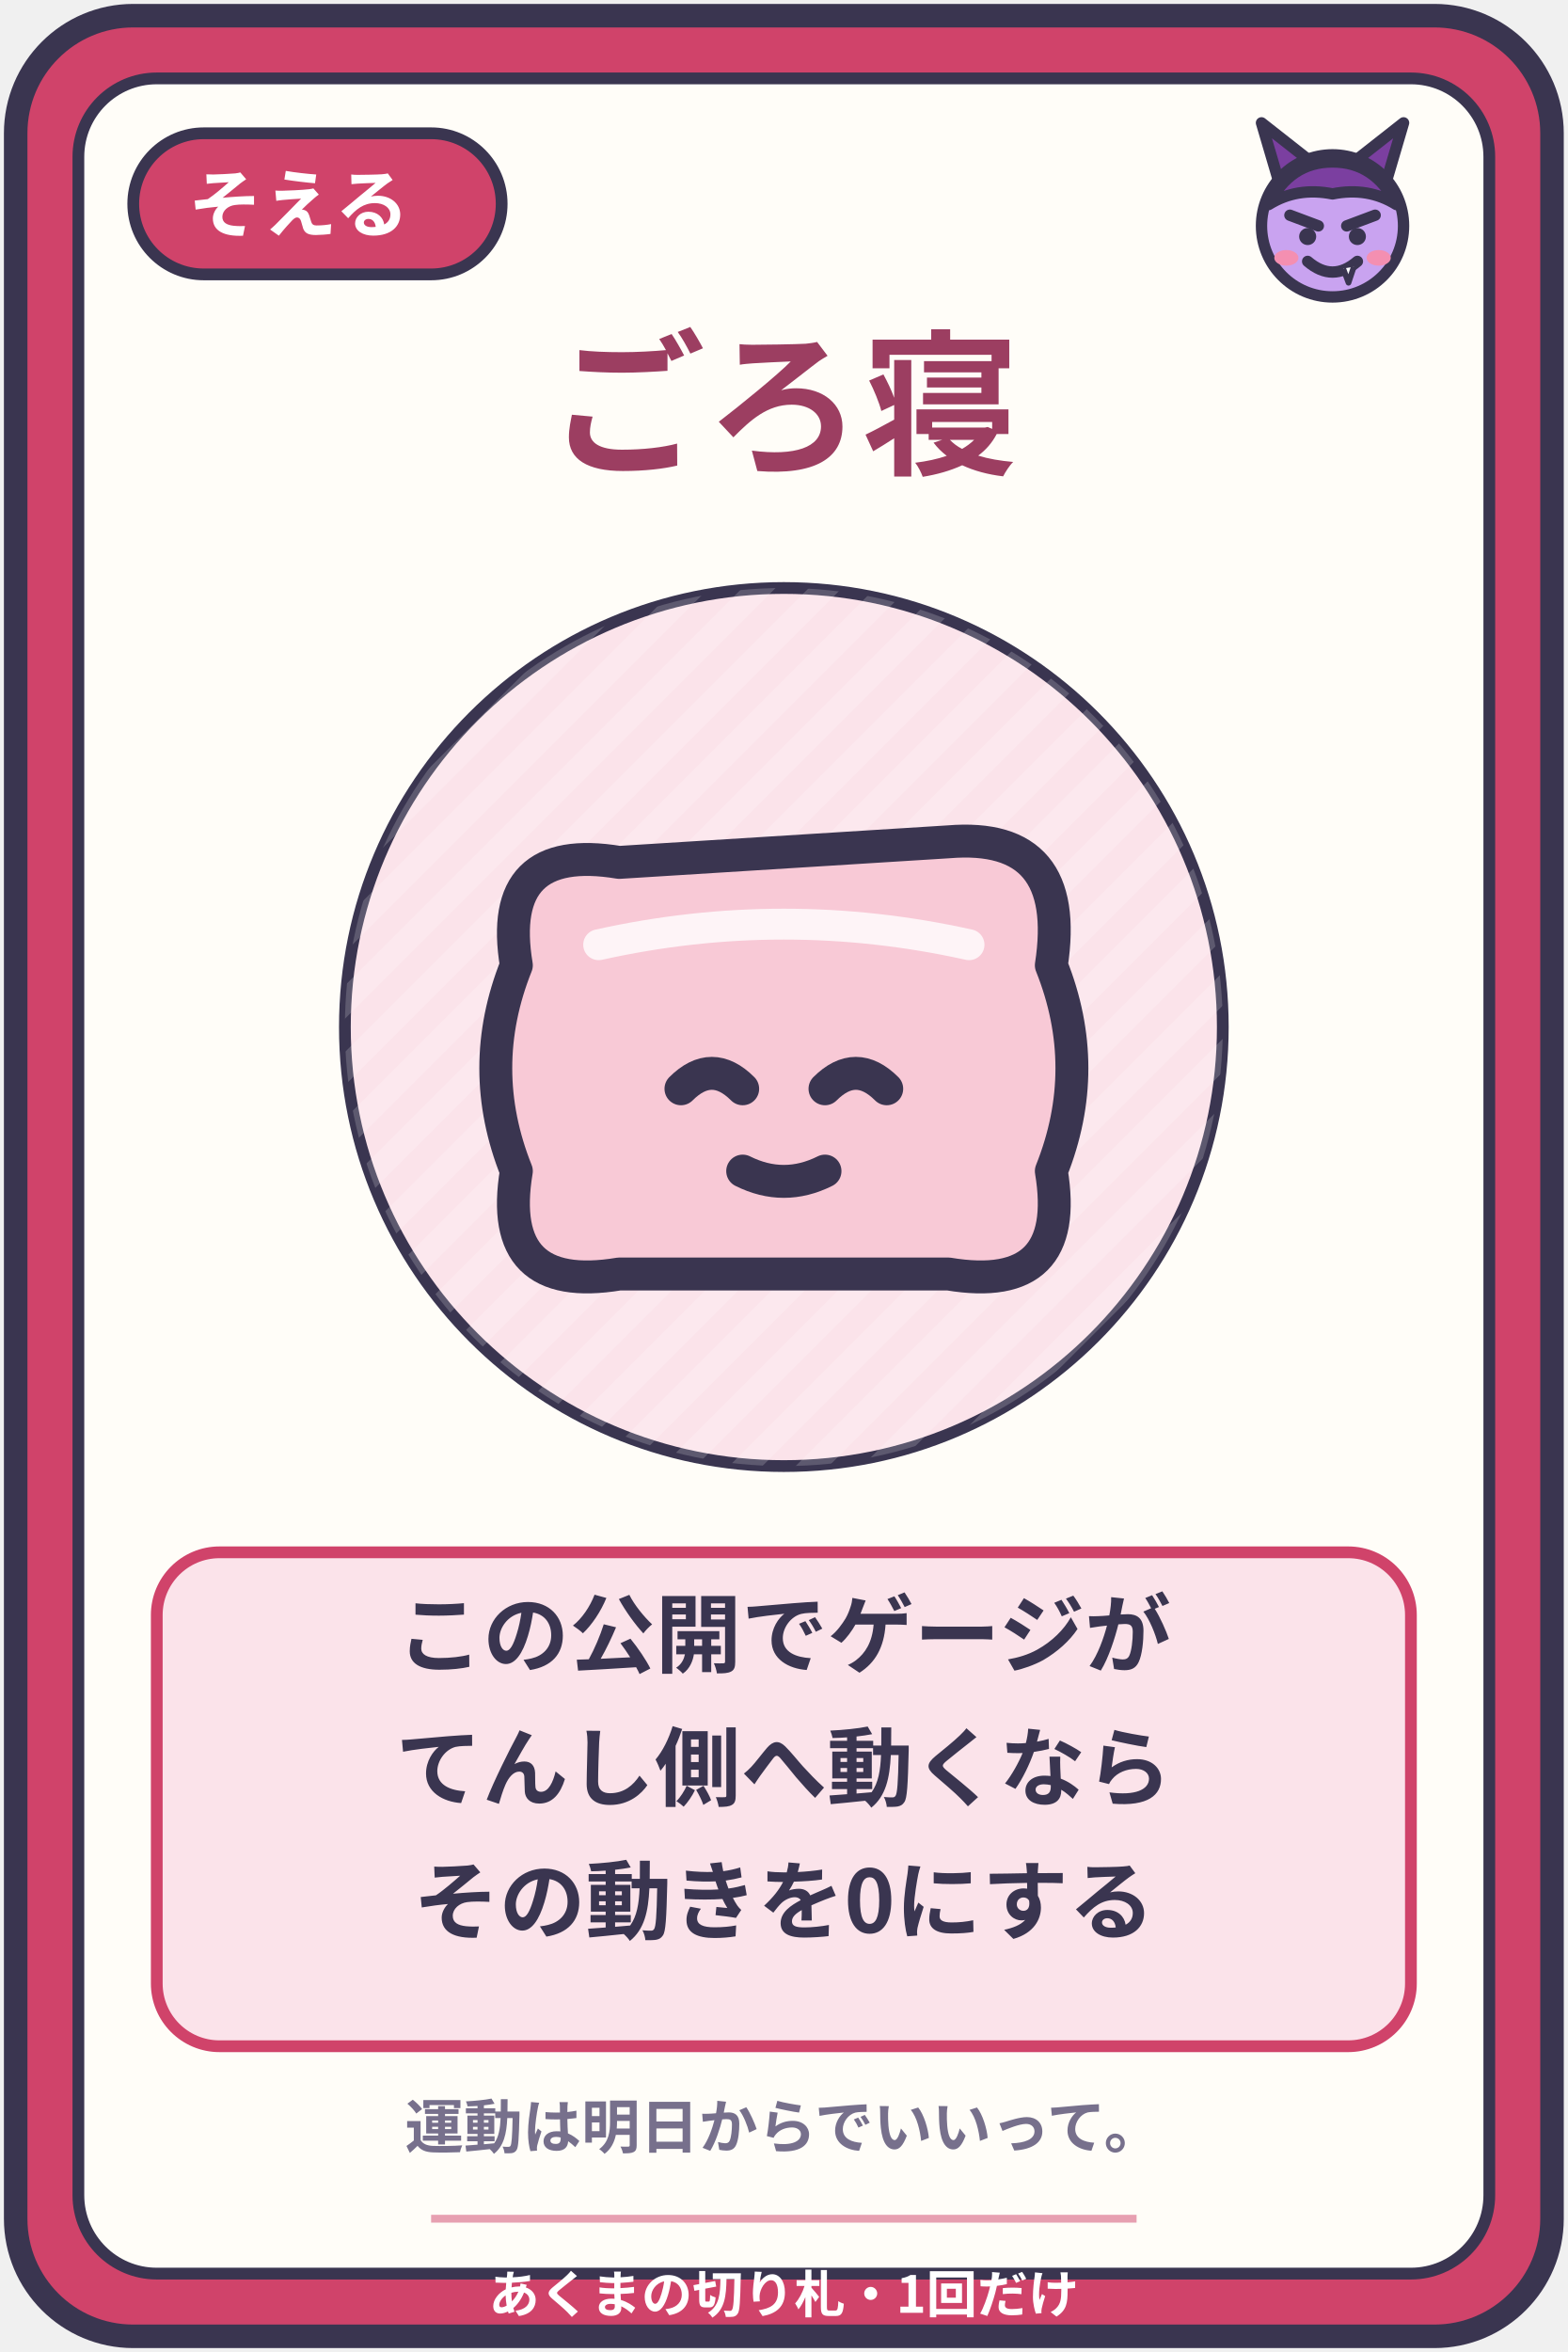
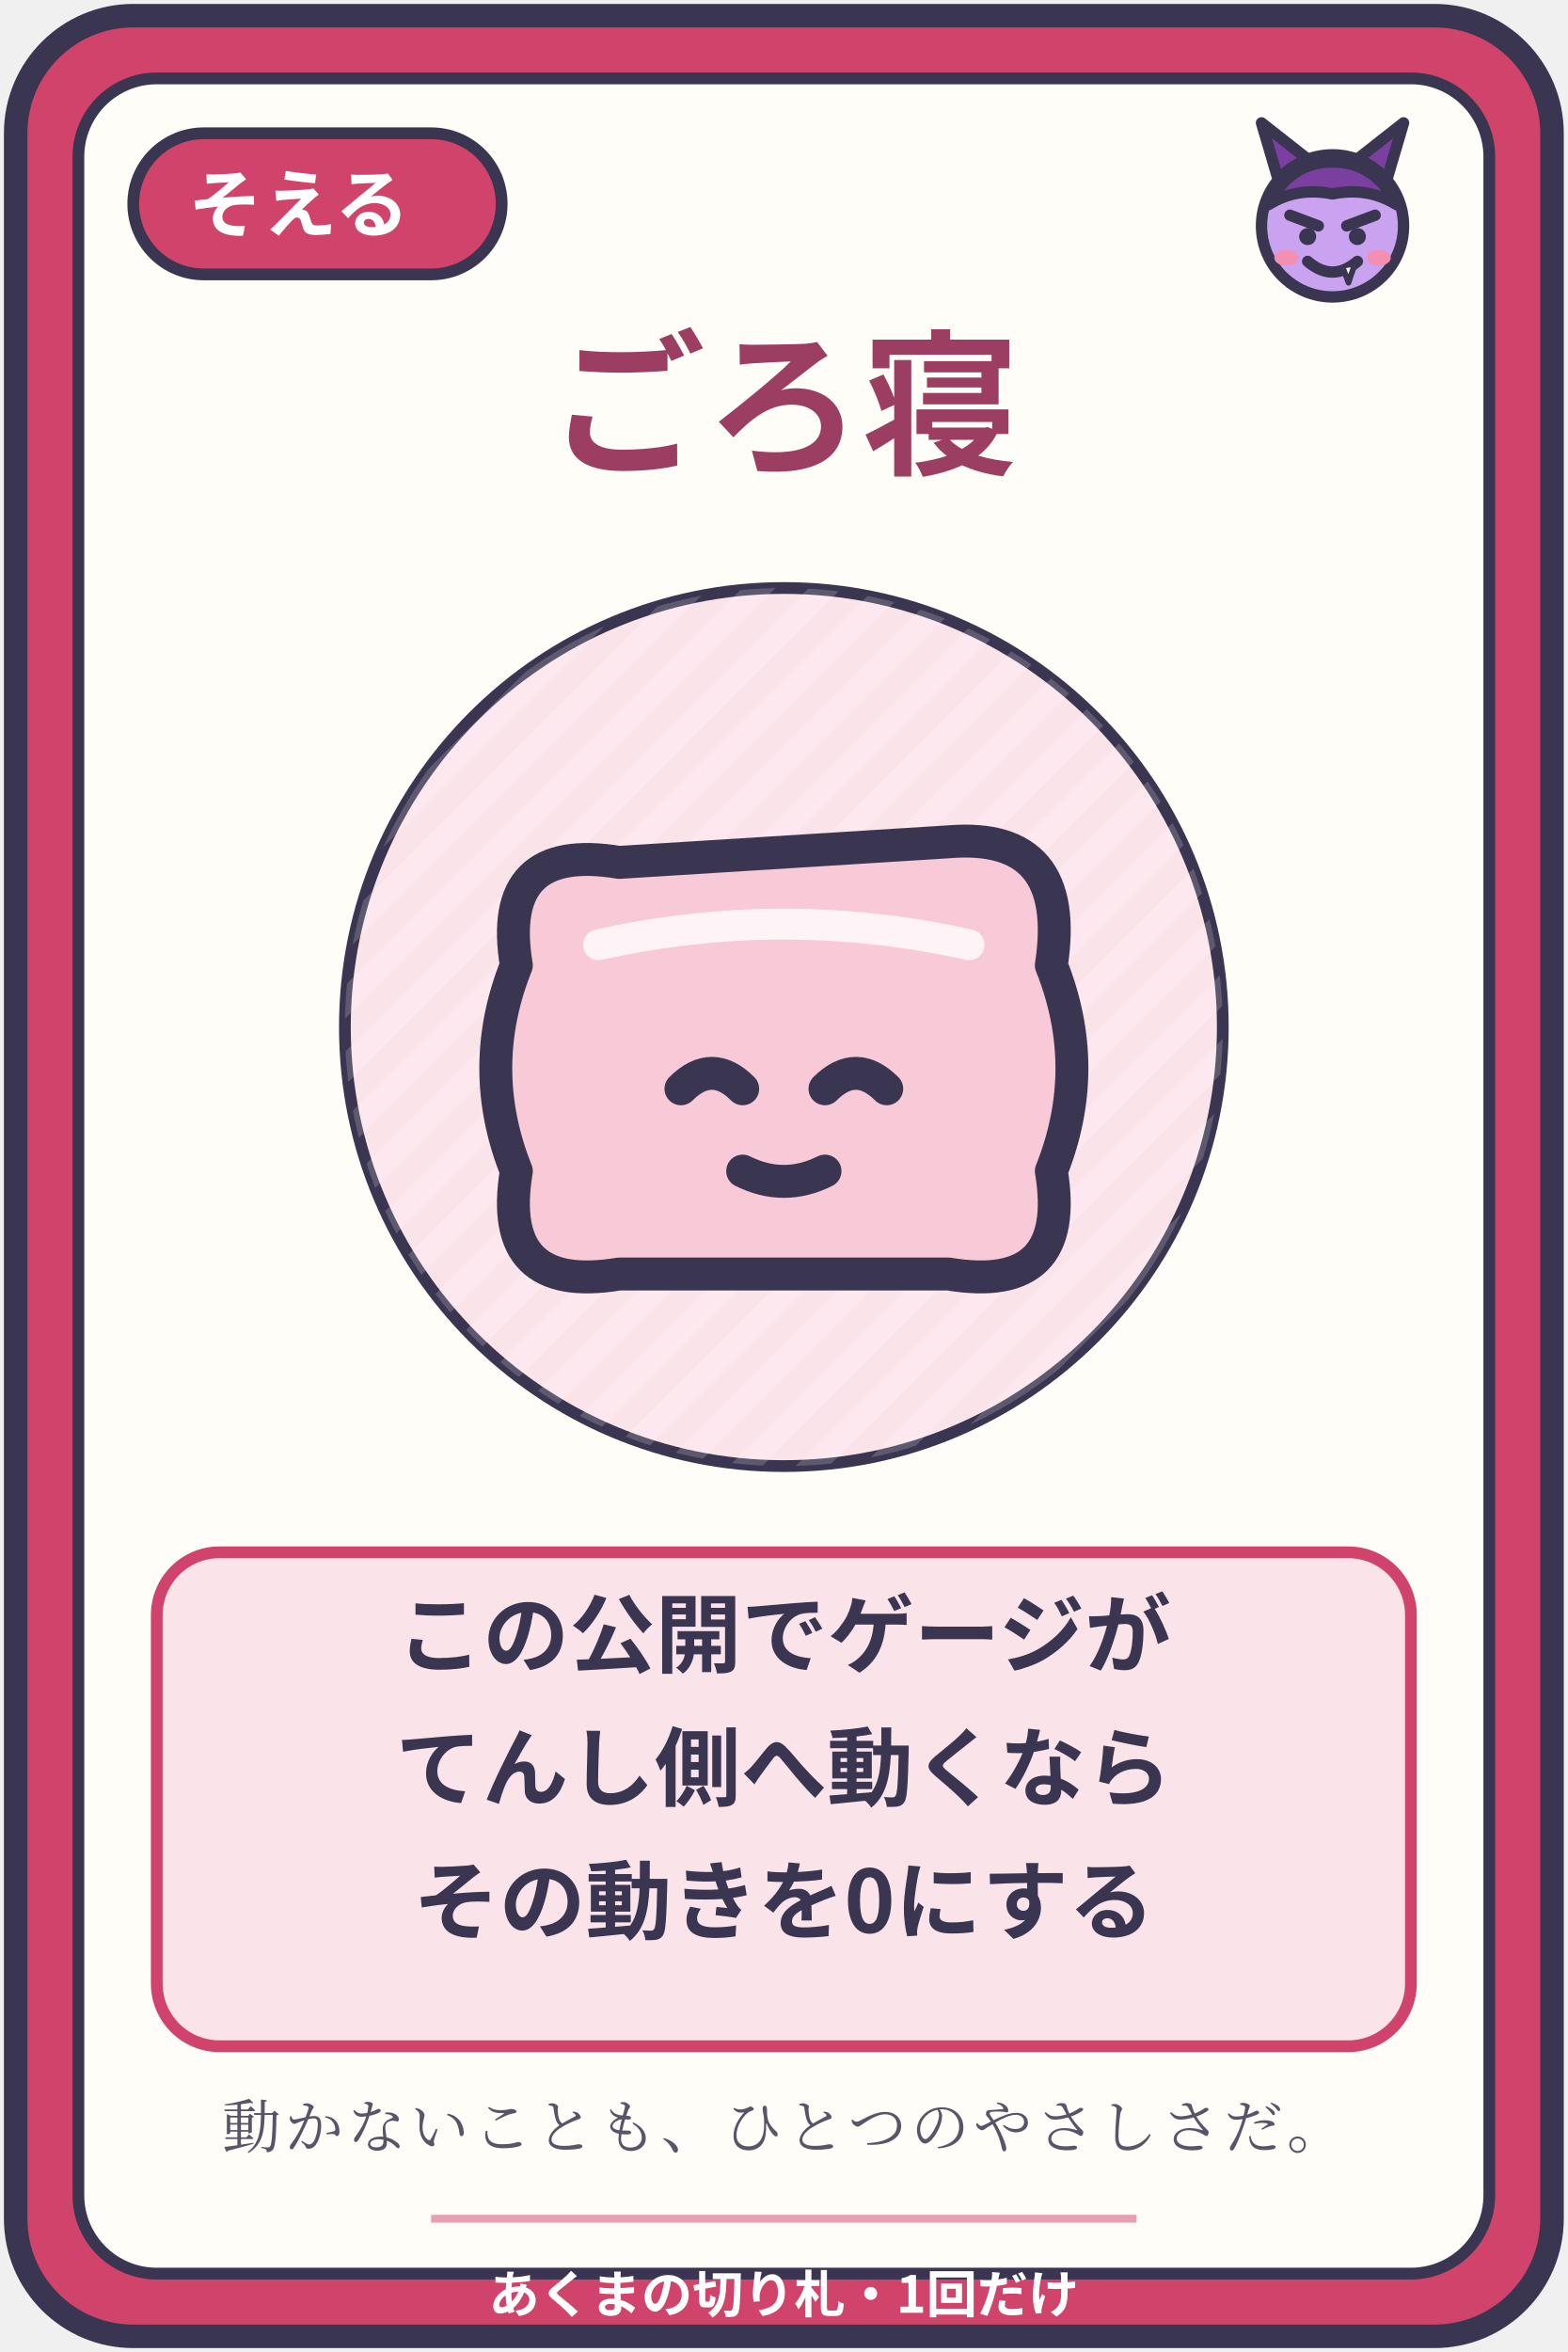
<svg xmlns="http://www.w3.org/2000/svg" width="400" height="600" viewBox="0 0 400 600" font-family="'Noto Sans CJK JP','Hiragino Sans','Yu Gothic','Meiryo',sans-serif">
  <defs>
    <filter id="shadow" x="-20%" y="-20%" width="140%" height="150%">
      <feDropShadow dx="0" dy="5" stdDeviation="3" flood-color="#5A4A2A" flood-opacity="0.22" />
    </filter>
    <filter id="soft" x="-20%" y="-20%" width="140%" height="140%">
      <feDropShadow dx="0" dy="3" stdDeviation="5" flood-color="#5A4A2A" flood-opacity="0.12" />
    </filter>
    <pattern id="dots" width="26" height="26" patternUnits="userSpaceOnUse">
      <circle cx="4" cy="4" r="1.5" fill="#EADFC8" />
    </pattern>
    <pattern id="stripeA" width="12" height="12" patternUnits="userSpaceOnUse" patternTransform="rotate(45)">
      <rect width="6" height="12" fill="#FFFFFF" opacity="0.35" />
    </pattern>
    <pattern id="cardback" width="14" height="14" patternUnits="userSpaceOnUse" patternTransform="rotate(45)">
      <rect width="14" height="14" fill="#EFE7F8" />
      <rect width="7" height="7" fill="#E3D8F2" />
    </pattern>
    <linearGradient id="sky" x1="0" y1="0" x2="0" y2="1">
      <stop offset="0" stop-color="#FDF7EC" />
      <stop offset="1" stop-color="#F7EEDC" />
    </linearGradient>
  </defs>
  <rect x="4" y="4" width="392" height="592" rx="30" fill="#D0436A" stroke="#3A3550" stroke-width="6" />
  <rect x="20" y="20" width="360" height="560" rx="20" fill="#FFFDF8" stroke="#3A3550" stroke-width="3" />
  <rect x="34" y="34" width="94" height="36" rx="18" fill="#D0436A" stroke="#3A3550" stroke-width="3" />
  <text x="48.0" y="59.0" font-size="19" font-weight="900" fill="#FFFFFF" text-anchor="start">そえる</text>
  <g transform="translate(311.0,25.0) scale(0.9062)">
    <path d="M17 24 L12 7 L26 18 Z" fill="#7B3FA0" stroke="#3A3550" stroke-width="3.2" stroke-linejoin="round" stroke-linecap="round" />
    <path d="M47 24 L52 7 L38 18 Z" fill="#7B3FA0" stroke="#3A3550" stroke-width="3.2" stroke-linejoin="round" stroke-linecap="round" />
    <circle cx="32" cy="36" r="20" fill="#C9A3F0" stroke="#3A3550" stroke-width="3.2" stroke-linejoin="round" stroke-linecap="round" />
    <path d="M14 30 Q20 18 32 18 Q44 18 50 30 Q42 25 32 27 Q22 25 14 30 Z" fill="#7B3FA0" stroke="#3A3550" stroke-width="3.2" stroke-linejoin="round" stroke-linecap="round" />
    <path d="M20 33 L28 36 M44 33 L36 36" stroke="#3A3550" stroke-width="3.2" stroke-linejoin="round" stroke-linecap="round" fill="none" />
    <circle cx="25" cy="39" r="2.4" fill="#3A3550" />
    <circle cx="39" cy="39" r="2.4" fill="#3A3550" />
    <ellipse cx="19" cy="45" rx="3.4" ry="2.2" fill="#F48FB1" />
    <ellipse cx="45" cy="45" rx="3.4" ry="2.2" fill="#F48FB1" />
    <path d="M25 46 Q32 52 39 46" fill="none" stroke="#3A3550" stroke-width="3.2" stroke-linejoin="round" stroke-linecap="round" />
    <path d="M35 48 L36.5 52 L38 47.5" fill="#FFFFFF" stroke="#3A3550" stroke-width="1.6" stroke-linejoin="round" />
  </g>
  <text x="200.0" y="118.0" font-size="40" font-weight="900" fill="#9C3E61" text-anchor="middle">ごろ寝</text>
  <circle cx="200" cy="262" r="112" fill="#FBE3EA" stroke="#3A3550" stroke-width="3" />
  <circle cx="200" cy="262" r="112" fill="url(#stripeA)" opacity="0.5" />
  <g transform="translate(116.0,178.0) scale(2.625)">
    <path d="M6 26 Q4 14 16 16 L48 14 Q60 13 58 26 Q62 36 58 46 Q60 58 48 56 L16 56 Q4 58 6 46 Q2 36 6 26 Z" fill="#F8C9D6" stroke="#3A3550" stroke-width="3.2" stroke-linejoin="round" stroke-linecap="round" />
    <path d="M14 24 Q32 20 50 24" fill="none" stroke="#FFFFFF" stroke-width="3" stroke-linecap="round" opacity="0.8" />
    <path d="M22 38 Q25 35 28 38 M36 38 Q39 35 42 38" fill="none" stroke="#3A3550" stroke-width="3.2" stroke-linejoin="round" stroke-linecap="round" />
    <path d="M28 46 Q32 48 36 46" fill="none" stroke="#3A3550" stroke-width="3.2" stroke-linejoin="round" stroke-linecap="round" />
  </g>
  <rect x="40" y="396" width="320" height="126" rx="16" fill="#FBE3EA" stroke="#D0436A" stroke-width="3" />
  <text x="200.0" y="425.0" font-size="22" font-weight="bold" fill="#3A3550" text-anchor="middle">この公開でゲージが</text>
  <text x="200.0" y="459.0" font-size="22" font-weight="bold" fill="#3A3550" text-anchor="middle">てんし側へ動くなら</text>
  <text x="200.0" y="493.0" font-size="22" font-weight="bold" fill="#3A3550" text-anchor="middle">その動きを0にする</text>
-   <text x="200.0" y="548.0" font-size="15" font-weight="bold" fill="#77708C" text-anchor="middle">運動は明日からでいいって。</text>
+   <text x="200.0" y="548.0" font-size="15" font-weight="500" fill="#5B5468" text-anchor="middle" font-family="'Noto Serif CJK JP','Hiragino Mincho ProN','Yu Mincho',serif" letter-spacing="1">動かないことも、ひとつのやさしさだ。</text>
  <path d="M110 566 L290 566" stroke="#D0436A" stroke-width="2" opacity="0.5" />
  <text x="200.0" y="590.0" font-size="13" font-weight="900" fill="#FFFFFF" text-anchor="middle">あくまの切り札・1回だけ</text>
</svg>
